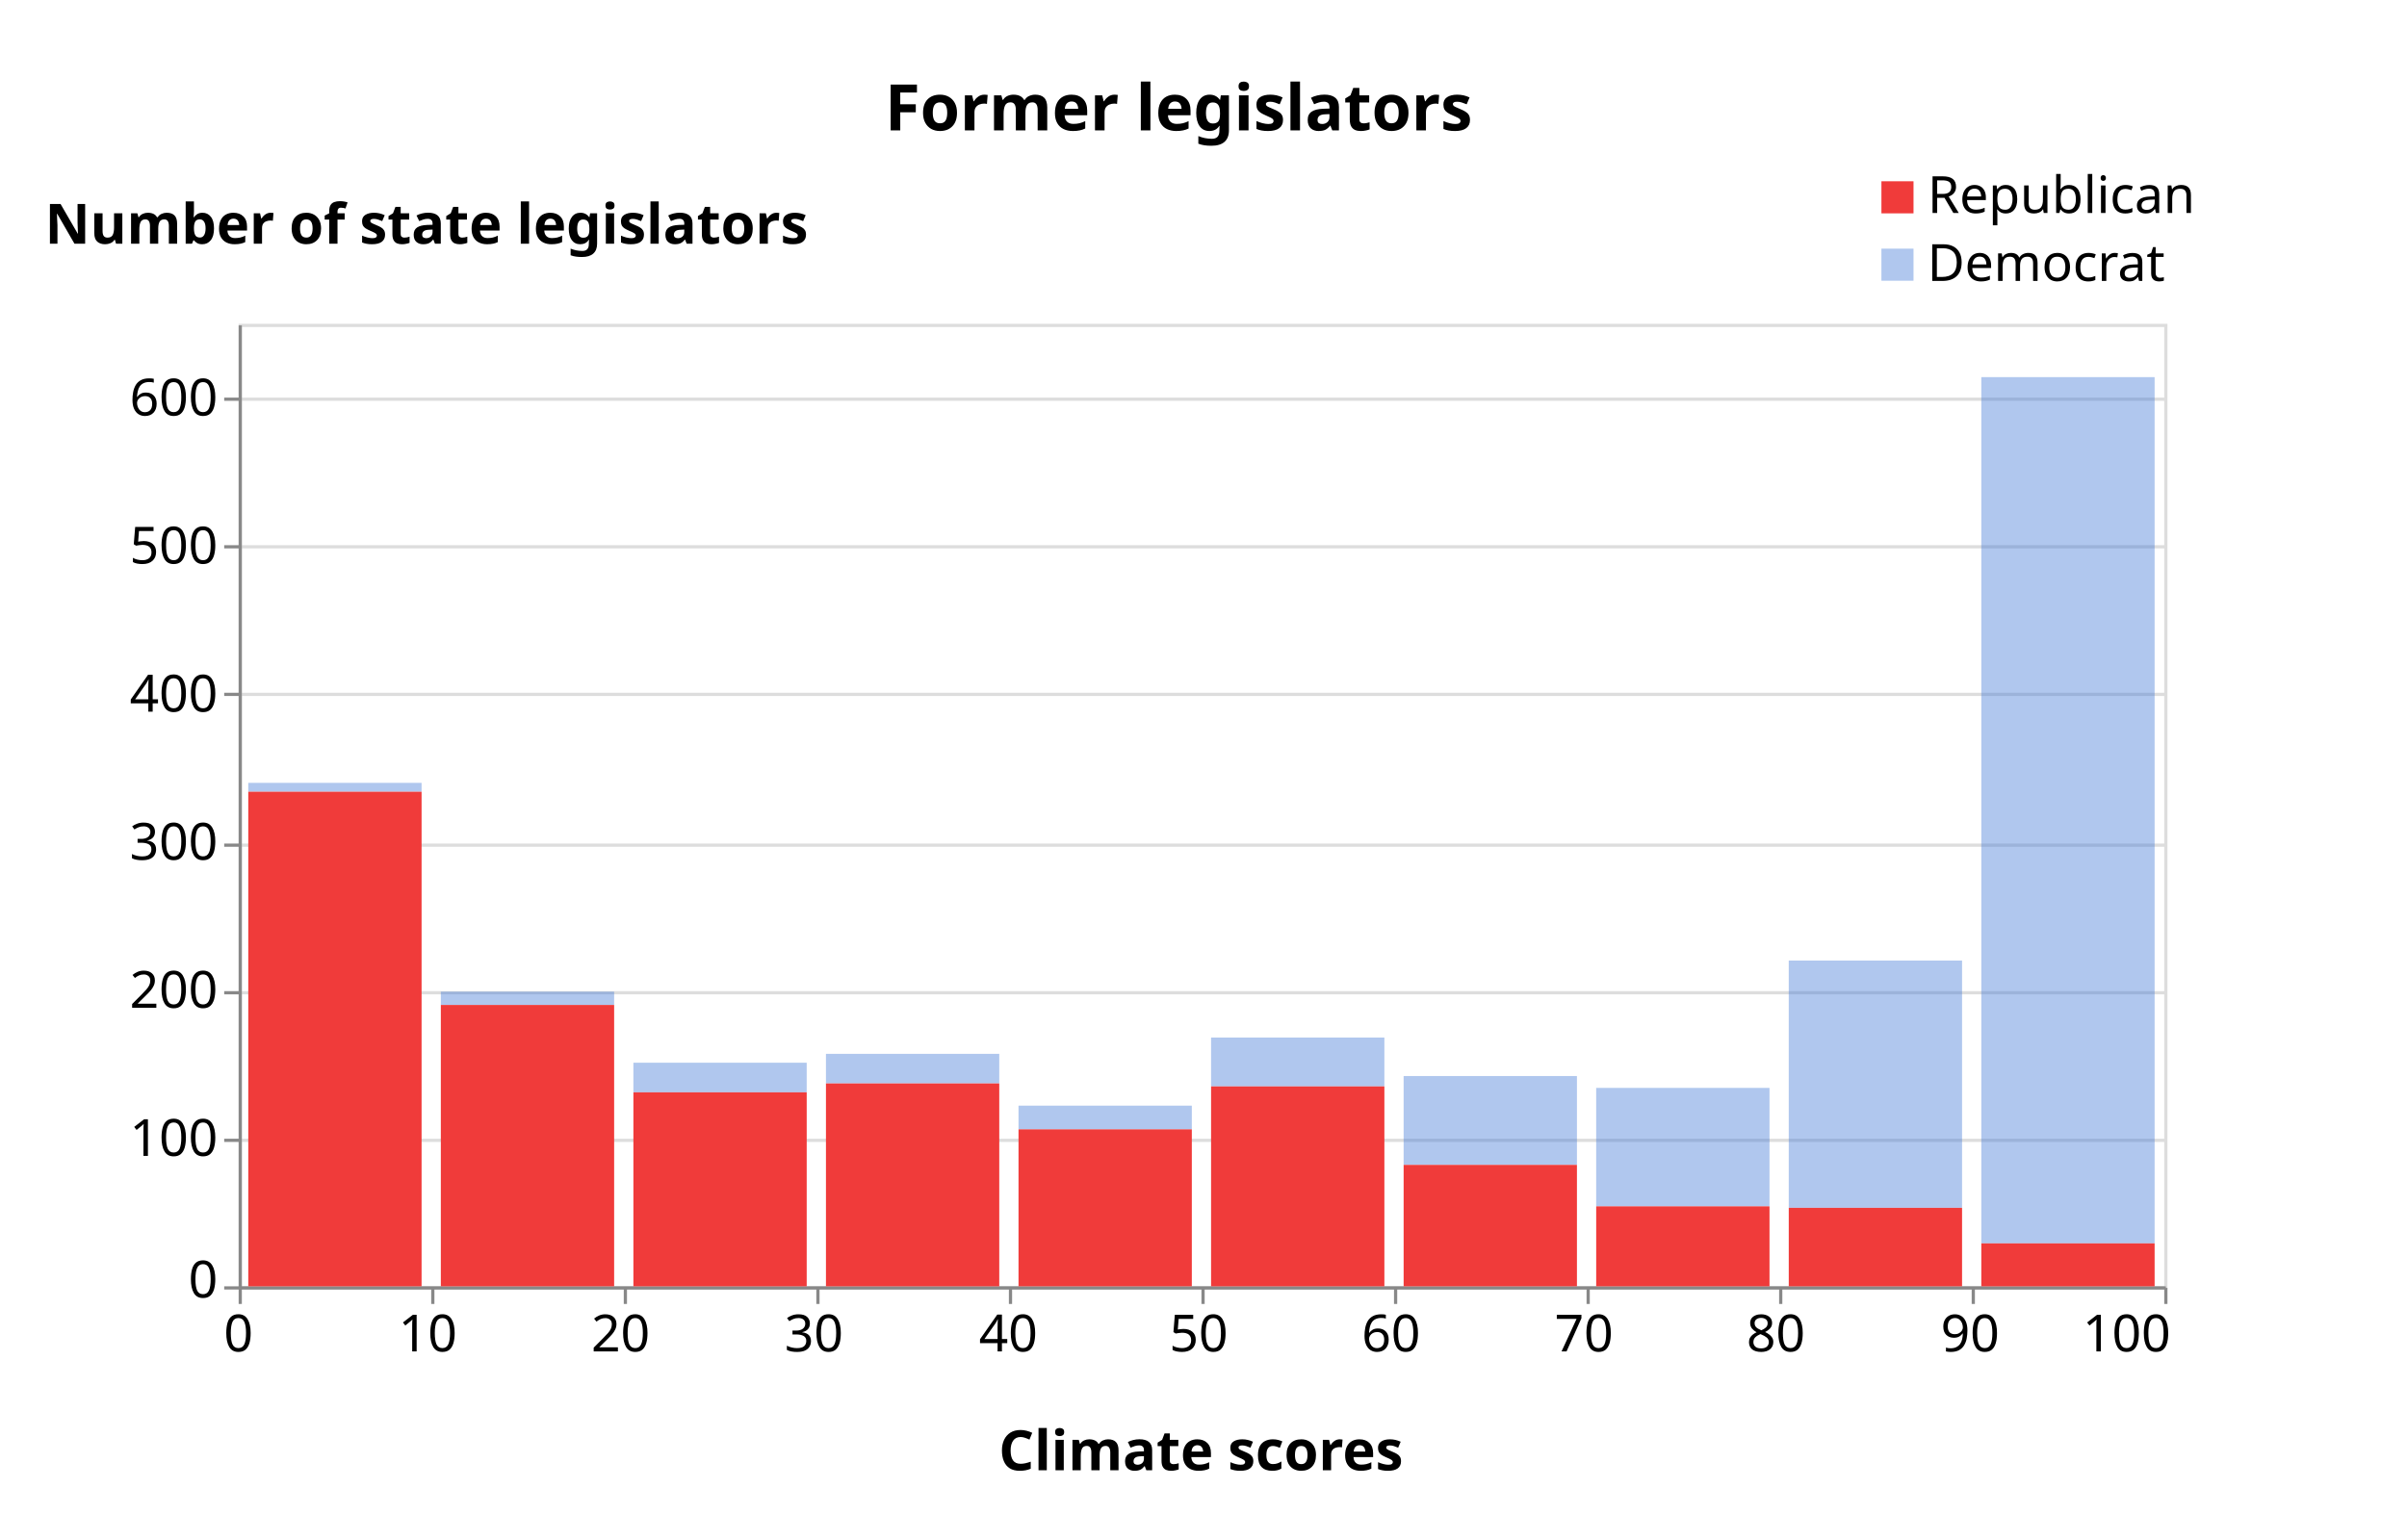
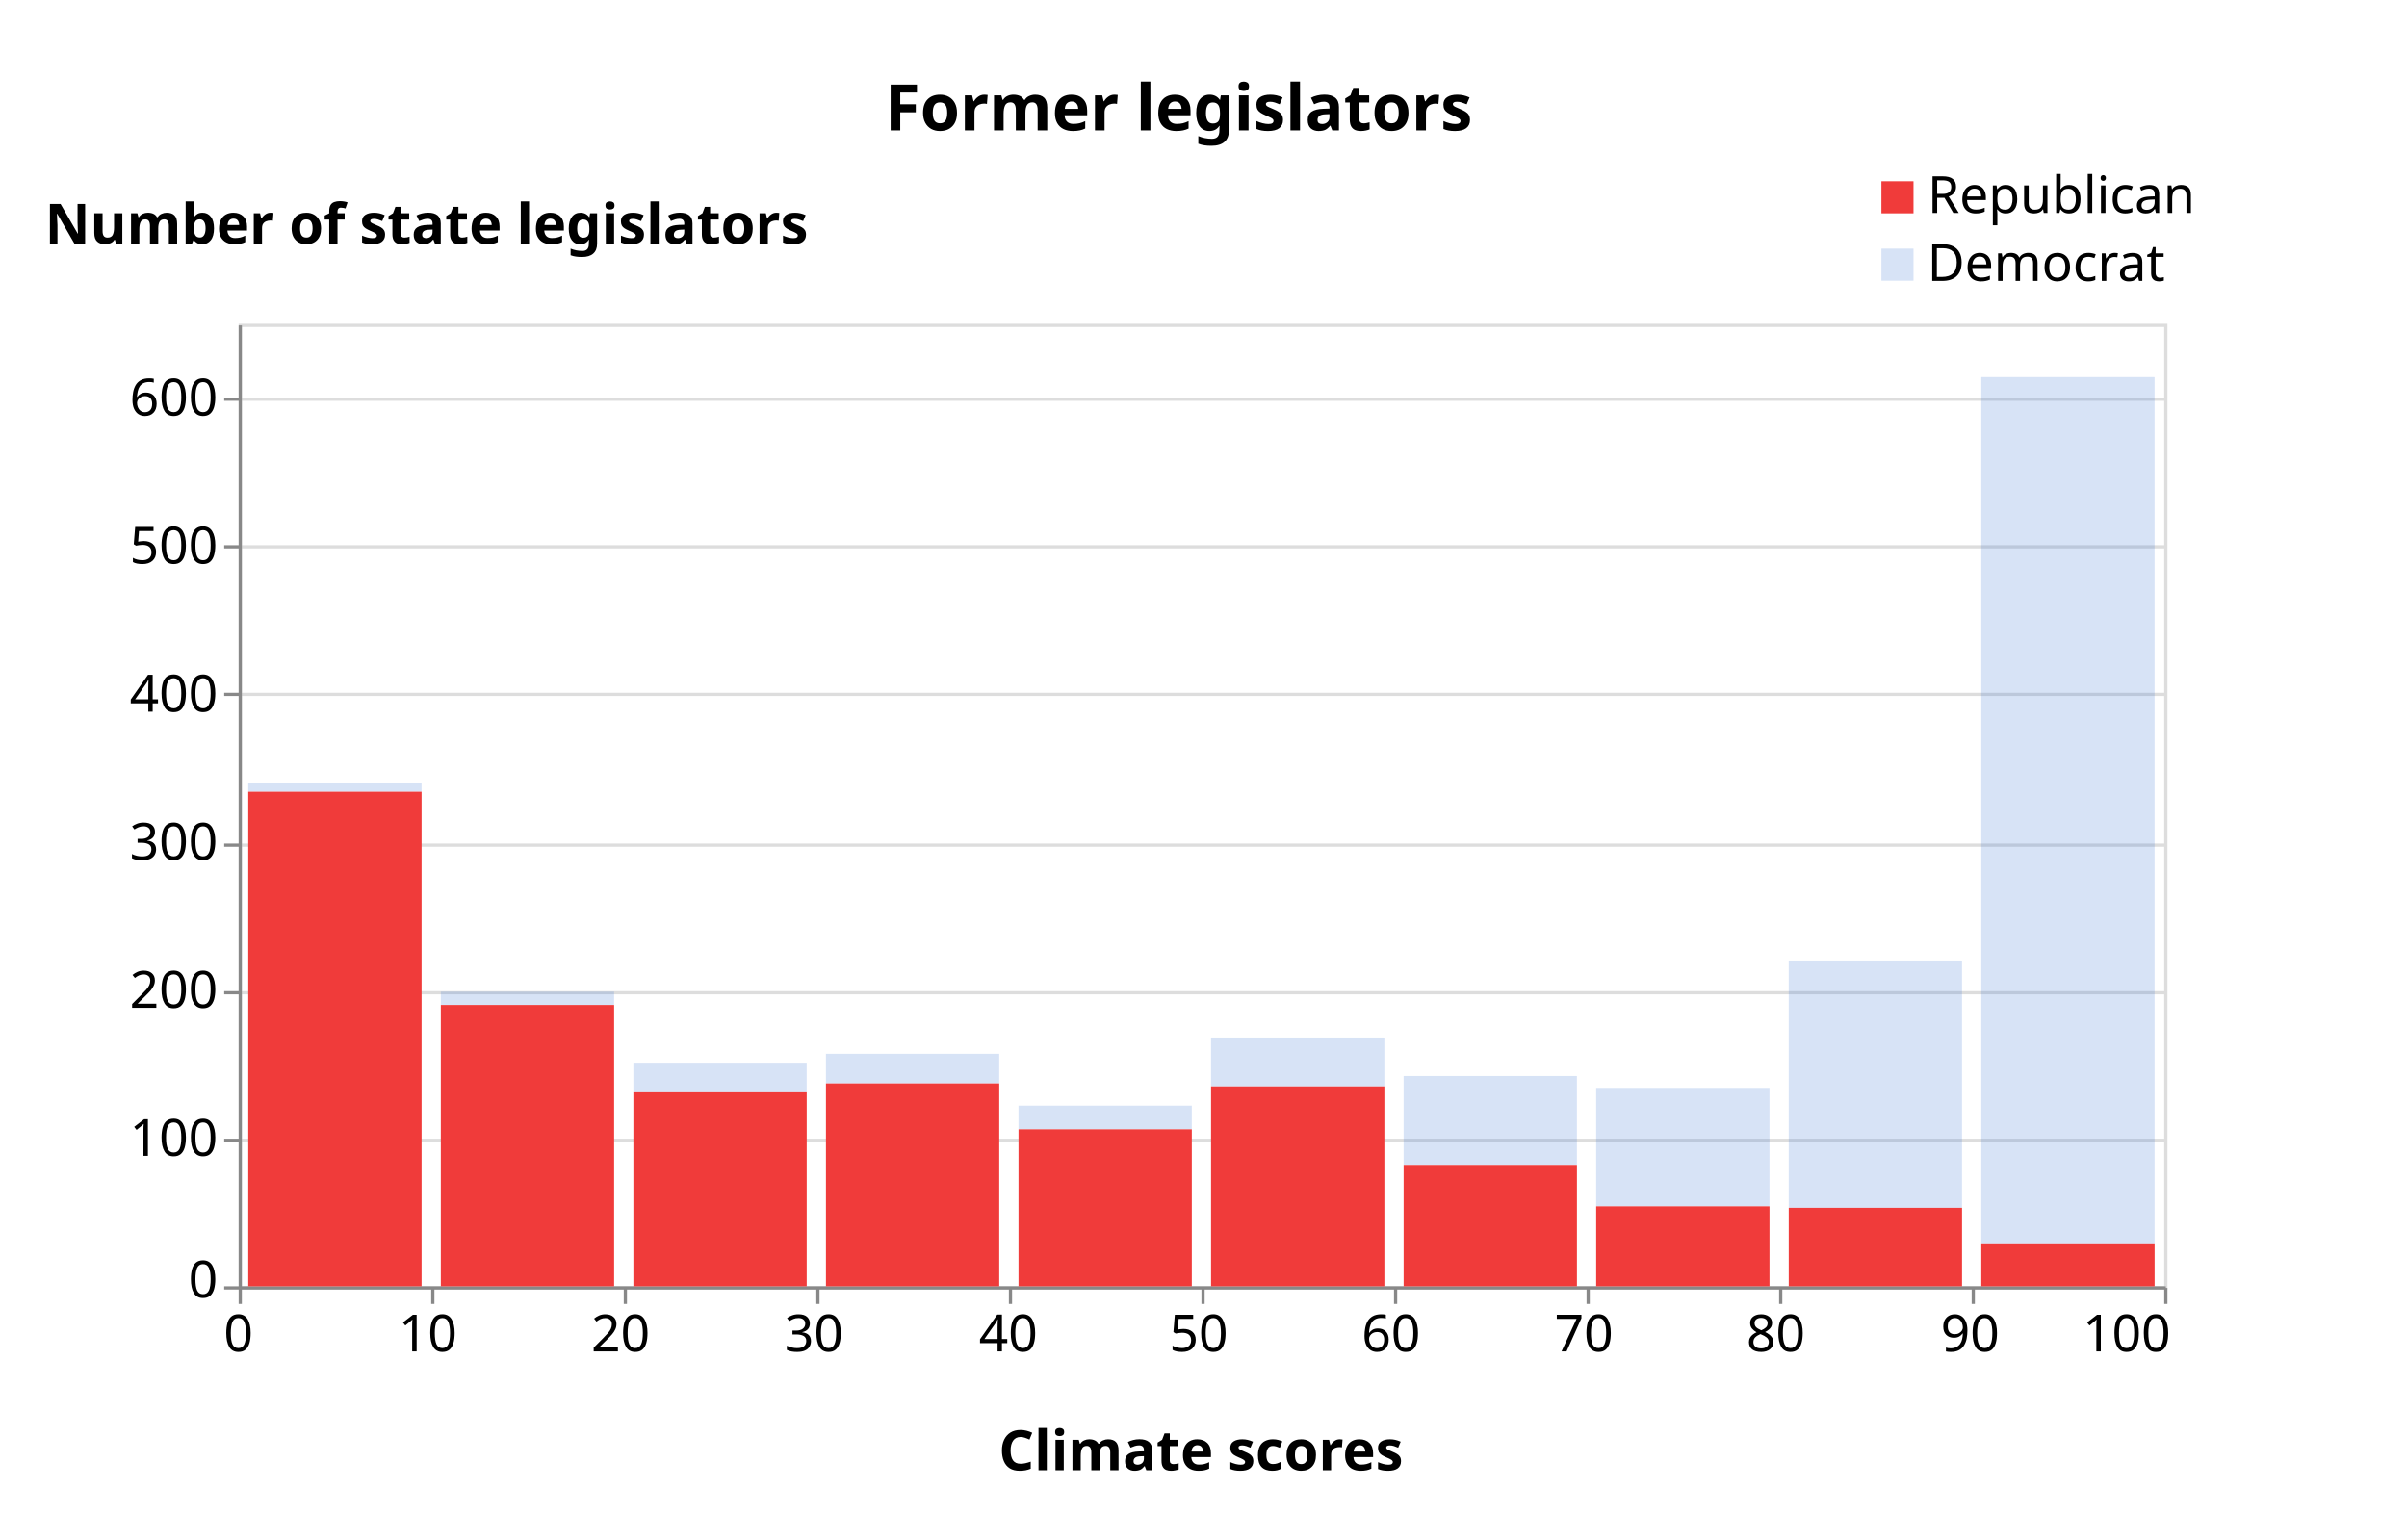
<svg xmlns="http://www.w3.org/2000/svg" version="1.1" class="marks" width="750" height="480" viewBox="0 0 750 480" id="svg254">
  <defs id="defs258" />
  <path class="foreground" aria-hidden="true" d="" pointer-events="none" display="none" id="path26" style="fill:none;stroke-miterlimit:10" />
  <text text-anchor="middle" font-family="sans-serif" font-size="11px" font-weight="bold" fill="#000000" opacity="1" id="text82" style="font-style:normal;font-variant:normal;font-weight:normal;font-stretch:normal;font-size:17.333px;font-family:Calibri;-inkscape-font-specification:Calibri;stroke-miterlimit:10" x="374.202" y="458.259">
    <tspan style="font-style:normal;font-variant:normal;font-weight:bold;font-stretch:normal;font-size:17.333px;font-family:Calibri;-inkscape-font-specification:'Calibri Bold'" id="tspan27927">Climate scores</tspan>
  </text>
  <text text-anchor="middle" font-family="sans-serif" font-size="11px" font-weight="bold" fill="#000000" opacity="1" id="text82-3" style="font-style:normal;font-variant:normal;font-weight:normal;font-stretch:normal;font-size:20px;font-family:Calibri;-inkscape-font-specification:Calibri;stroke-miterlimit:10" x="367.258" y="40.633">
    <tspan style="font-style:normal;font-variant:normal;font-weight:bold;font-stretch:normal;font-size:20px;font-family:Calibri;-inkscape-font-specification:'Calibri Bold'" id="tspan27927-4">Former legislators</tspan>
  </text>
  <path class="foreground" aria-hidden="true" d="" pointer-events="none" display="none" id="path88" style="fill:none;stroke-miterlimit:10" />
  <text text-anchor="middle" font-family="sans-serif" font-size="11px" font-weight="bold" fill="#000000" opacity="1" id="text132" style="font-style:normal;font-variant:normal;font-weight:normal;font-stretch:normal;font-size:17.333px;font-family:Calibri;-inkscape-font-specification:Calibri;stroke-miterlimit:10" x="132.899" y="75.957">
    <tspan x="132.899" y="75.957" style="font-style:normal;font-variant:normal;font-weight:bold;font-stretch:normal;font-size:17.333px;font-family:Calibri;-inkscape-font-specification:'Calibri Bold'" id="tspan46849">Number of state legislators</tspan>
  </text>
  <path class="foreground" aria-hidden="true" d="" pointer-events="none" display="none" id="path138" style="fill:none;stroke-miterlimit:10" />
  <g id="g224" transform="translate(586.2335,58.49963)" style="fill:none;stroke-miterlimit:10">
    <g class="mark-group role-scope" role="graphics-object" aria-roledescription="group mark container" id="g222">
      <path class="background" aria-hidden="true" d="M 0,-2 H 66.034 V 9 H 0 Z" pointer-events="none" opacity="1" id="path190" />
      <path d="M 0,-2 H 10 V 8 H 0 Z" fill="#ff0000" stroke-width="1.5" opacity="1" id="path192" style="fill:#f03b3a;fill-opacity:1" />
      <text text-anchor="start" font-family="sans-serif" font-size="10px" fill="#000000" opacity="1" id="text196" style="font-style:normal;font-variant:normal;font-weight:normal;font-stretch:normal;font-size:16px;font-family:Calibri;-inkscape-font-specification:Calibri" x="14.388" y="7.879">Republican</text>
      <path class="foreground" aria-hidden="true" d="" pointer-events="none" display="none" id="path202" />
      <path class="background" aria-hidden="true" d="M 0,8 H 66.034 V 19 H 0 Z" pointer-events="none" opacity="1" id="path206" />
-       <path d="M 0,19 H 10 V 29 H 0 Z" fill="#0000ff" stroke-width="1.5" opacity="1" id="path208" style="fill:#3b75d4;fill-opacity:0.4" />
+       <path d="M 0,19 H 10 V 29 H 0 Z" fill="#0000ff" stroke-width="1.5" opacity="1" id="path208" style="fill:#3b75d4;fill-opacity:0.2" />
      <text text-anchor="start" font-family="sans-serif" font-size="10px" fill="#000000" opacity="1" id="text212" style="font-style:normal;font-variant:normal;font-weight:normal;font-stretch:normal;font-size:16px;font-family:Calibri;-inkscape-font-specification:Calibri" x="14.293" y="29.061">Democrat</text>
      <path class="foreground" aria-hidden="true" d="" pointer-events="none" display="none" id="path218" />
    </g>
  </g>
  <path class="foreground" aria-hidden="true" d="" pointer-events="none" display="none" id="path226" style="fill:none;stroke-miterlimit:10" />
  <path class="foreground" aria-hidden="true" d="" pointer-events="none" display="none" id="path238" style="fill:none;stroke-miterlimit:10" />
  <path class="foreground" aria-hidden="true" d="" display="none" id="path246" style="fill:none;stroke-miterlimit:10" />
  <path class="foreground" aria-hidden="true" d="" pointer-events="none" display="none" id="path49659" style="fill:none;stroke-miterlimit:10" />
  <path class="foreground" aria-hidden="true" d="" pointer-events="none" display="none" id="path49721" style="fill:none;stroke-miterlimit:10" />
  <path class="foreground" aria-hidden="true" d="" pointer-events="none" display="none" id="path49771" style="fill:none;stroke-miterlimit:10" />
  <path class="foreground" aria-hidden="true" d="" pointer-events="none" display="none" id="path49835" style="fill:none;stroke-miterlimit:10" />
  <path class="foreground" aria-hidden="true" d="" pointer-events="none" display="none" id="path49851" style="fill:none;stroke-miterlimit:10" />
  <path class="foreground" aria-hidden="true" d="" pointer-events="none" display="none" id="path49859" style="fill:none;stroke-miterlimit:10" />
  <path class="foreground" aria-hidden="true" d="" pointer-events="none" display="none" id="path49871" style="fill:none;stroke-miterlimit:10" />
  <path class="foreground" aria-hidden="true" d="" display="none" id="path49879" style="fill:none;stroke-miterlimit:10" />
  <path class="background" aria-hidden="true" d="M 74.86,101.428 H 674.86 v 300 H 74.86 Z" stroke="#dddddd" id="path4" style="fill:none;stroke-miterlimit:10" />
  <path class="background" aria-hidden="true" d="M 74.86,101.428 Z" pointer-events="none" id="path6" style="fill:none;stroke-miterlimit:10" />
  <line x2="674.86" y2="401.428" stroke="#dddddd" stroke-width="1" opacity="1" id="line8-9" x1="74.86" y1="401.428" style="fill:none;stroke-miterlimit:10" />
  <line x2="674.86" y2="355.428" stroke="#dddddd" stroke-width="1" opacity="1" id="line10" x1="74.86" y1="355.428" style="fill:none;stroke-miterlimit:10" />
  <line x2="674.86" y2="309.428" stroke="#dddddd" stroke-width="1" opacity="1" id="line12" x1="74.86" y1="309.428" style="fill:none;stroke-miterlimit:10" />
  <line x2="674.86" y2="263.428" stroke="#dddddd" stroke-width="1" opacity="1" id="line14" x1="74.86" y1="263.428" style="fill:none;stroke-miterlimit:10" />
  <line x2="674.86" y2="216.428" stroke="#dddddd" stroke-width="1" opacity="1" id="line16" x1="74.86" y1="216.428" style="fill:none;stroke-miterlimit:10" />
  <line x2="674.86" y2="170.428" stroke="#dddddd" stroke-width="1" opacity="1" id="line18" x1="74.86" y1="170.428" style="fill:none;stroke-miterlimit:10" />
  <line x2="674.86" y2="124.428" stroke="#dddddd" stroke-width="1" opacity="1" id="line20" x1="74.86" y1="124.428" style="fill:none;stroke-miterlimit:10" />
  <path class="background" aria-hidden="true" d="M 74.86,401.428 Z" pointer-events="none" id="path32-1" style="fill:none;stroke-miterlimit:10" />
  <line x2="74.86" y2="406.428" stroke="#888888" stroke-width="1" opacity="1" id="line34-1" x1="74.86" y1="401.428" style="fill:none;stroke-miterlimit:10" />
  <line x2="134.86" y2="406.428" stroke="#888888" stroke-width="1" opacity="1" id="line36-1" x1="134.86" y1="401.428" style="fill:none;stroke-miterlimit:10" />
  <line x2="194.86" y2="406.428" stroke="#888888" stroke-width="1" opacity="1" id="line38-1" x1="194.86" y1="401.428" style="fill:none;stroke-miterlimit:10" />
  <line x2="254.86" y2="406.428" stroke="#888888" stroke-width="1" opacity="1" id="line40-6" x1="254.86" y1="401.428" style="fill:none;stroke-miterlimit:10" />
  <line x2="314.86" y2="406.428" stroke="#888888" stroke-width="1" opacity="1" id="line42-7" x1="314.86" y1="401.428" style="fill:none;stroke-miterlimit:10" />
  <line x2="374.86" y2="406.428" stroke="#888888" stroke-width="1" opacity="1" id="line44-0" x1="374.86" y1="401.428" style="fill:none;stroke-miterlimit:10" />
  <line x2="434.86" y2="406.428" stroke="#888888" stroke-width="1" opacity="1" id="line46-8" x1="434.86" y1="401.428" style="fill:none;stroke-miterlimit:10" />
  <line x2="494.86" y2="406.428" stroke="#888888" stroke-width="1" opacity="1" id="line48-1" x1="494.86" y1="401.428" style="fill:none;stroke-miterlimit:10" />
  <line x2="554.86" y2="406.428" stroke="#888888" stroke-width="1" opacity="1" id="line50-1" x1="554.86" y1="401.428" style="fill:none;stroke-miterlimit:10" />
  <line x2="614.86" y2="406.428" stroke="#888888" stroke-width="1" opacity="1" id="line52-7" x1="614.86" y1="401.428" style="fill:none;stroke-miterlimit:10" />
  <line x2="674.86" y2="406.428" stroke="#888888" stroke-width="1" opacity="1" id="line52-6-1" x1="674.86" y1="401.428" style="fill:none;stroke-miterlimit:10" />
  <text text-anchor="end" font-family="sans-serif" font-size="10px" fill="#000000" opacity="1" id="text56-8" style="font-style:normal;font-variant:normal;font-weight:normal;font-stretch:normal;font-size:16px;font-family:Calibri;-inkscape-font-specification:Calibri;stroke-miterlimit:10" x="78.877" y="421.223">0</text>
  <text text-anchor="end" font-family="sans-serif" font-size="10px" fill="#000000" opacity="1" id="text56-4-71" style="font-style:normal;font-variant:normal;font-weight:normal;font-stretch:normal;font-size:16px;font-family:Calibri;-inkscape-font-specification:Calibri;stroke-miterlimit:10" x="142.443" y="421.223">10</text>
  <text text-anchor="end" font-family="sans-serif" font-size="10px" fill="#000000" opacity="1" id="text56-4-7-0" style="font-style:normal;font-variant:normal;font-weight:normal;font-stretch:normal;font-size:16px;font-family:Calibri;-inkscape-font-specification:Calibri;stroke-miterlimit:10" x="202.527" y="421.223">20</text>
  <text text-anchor="end" font-family="sans-serif" font-size="10px" fill="#000000" opacity="1" id="text56-4-7-5-4" style="font-style:normal;font-variant:normal;font-weight:normal;font-stretch:normal;font-size:16px;font-family:Calibri;-inkscape-font-specification:Calibri;stroke-miterlimit:10" x="262.765" y="421.223">30</text>
  <line x2="674.86" y2="401.428" stroke="#888888" stroke-width="1" opacity="1" id="line78-4" x1="74.86" y1="401.428" style="fill:none;stroke-miterlimit:10" />
  <path class="background" aria-hidden="true" d="M 74.86,101.428 Z" pointer-events="none" id="path94" style="fill:none;stroke-miterlimit:10" />
  <line x2="69.86" y2="401.428" stroke="#888888" stroke-width="1" opacity="1" id="line96-3" x1="74.86" y1="401.428" style="fill:none;stroke-miterlimit:10" />
  <line x2="69.86" y2="355.428" stroke="#888888" stroke-width="1" opacity="1" id="line98" x1="74.86" y1="355.428" style="fill:none;stroke-miterlimit:10" />
  <line x2="69.86" y2="309.428" stroke="#888888" stroke-width="1" opacity="1" id="line100" x1="74.86" y1="309.428" style="fill:none;stroke-miterlimit:10" />
  <line x2="69.86" y2="263.428" stroke="#888888" stroke-width="1" opacity="1" id="line102" x1="74.86" y1="263.428" style="fill:none;stroke-miterlimit:10" />
  <line x2="69.86" y2="216.428" stroke="#888888" stroke-width="1" opacity="1" id="line104" x1="74.86" y1="216.428" style="fill:none;stroke-miterlimit:10" />
  <line x2="69.86" y2="170.428" stroke="#888888" stroke-width="1" opacity="1" id="line106" x1="74.86" y1="170.428" style="fill:none;stroke-miterlimit:10" />
  <line x2="69.86" y2="124.428" stroke="#888888" stroke-width="1" opacity="1" id="line108" x1="74.86" y1="124.428" style="fill:none;stroke-miterlimit:10" />
  <text text-anchor="end" font-family="sans-serif" font-size="10px" fill="#000000" opacity="1" id="text112-5" style="font-style:normal;font-variant:normal;font-weight:normal;font-stretch:normal;font-size:16px;font-family:Calibri;-inkscape-font-specification:Calibri;stroke-miterlimit:10" x="67.86" y="404.428">0</text>
  <text text-anchor="end" font-family="sans-serif" font-size="10px" fill="#000000" opacity="1" id="text114" style="font-style:normal;font-variant:normal;font-weight:normal;font-stretch:normal;font-size:16px;font-family:Calibri;-inkscape-font-specification:Calibri;stroke-miterlimit:10" x="67.86" y="360.275">100</text>
  <text text-anchor="end" font-family="sans-serif" font-size="10px" fill="#000000" opacity="1" id="text116" style="font-style:normal;font-variant:normal;font-weight:normal;font-stretch:normal;font-size:16px;font-family:Calibri;-inkscape-font-specification:Calibri;stroke-miterlimit:10" x="67.86" y="314.121">200</text>
  <text text-anchor="end" font-family="sans-serif" font-size="10px" fill="#000000" opacity="1" id="text118" style="font-style:normal;font-variant:normal;font-weight:normal;font-stretch:normal;font-size:16px;font-family:Calibri;-inkscape-font-specification:Calibri;stroke-miterlimit:10" x="67.86" y="267.967">300</text>
  <text text-anchor="end" font-family="sans-serif" font-size="10px" fill="#000000" opacity="1" id="text120" style="font-style:normal;font-variant:normal;font-weight:normal;font-stretch:normal;font-size:16px;font-family:Calibri;-inkscape-font-specification:Calibri;stroke-miterlimit:10" x="67.86" y="221.813">400</text>
  <text text-anchor="end" font-family="sans-serif" font-size="10px" fill="#000000" opacity="1" id="text122" style="font-style:normal;font-variant:normal;font-weight:normal;font-stretch:normal;font-size:16px;font-family:Calibri;-inkscape-font-specification:Calibri;stroke-miterlimit:10" x="67.86" y="175.659">500</text>
  <text text-anchor="end" font-family="sans-serif" font-size="10px" fill="#000000" opacity="1" id="text124" style="font-style:normal;font-variant:normal;font-weight:normal;font-stretch:normal;font-size:16px;font-family:Calibri;-inkscape-font-specification:Calibri;stroke-miterlimit:10" x="67.86" y="129.505">600</text>
  <line x2="74.86" y2="101.428" stroke="#888888" stroke-width="1" opacity="1" id="line128" x1="74.86" y1="401.428" style="fill:none;stroke-miterlimit:10" />
-   <path d="m 77.36,244.005 h 54 v 2.769 h -54 z" fill="#0000ff" id="path144" style="stroke-miterlimit:10;fill:#3b75d4;fill-opacity:0.4" />
-   <path d="m 137.36,309.082 h 54 v 4.154 h -54 z" fill="#0000ff" id="path146" style="stroke-miterlimit:10;fill:#3b75d4;fill-opacity:0.4" />
-   <path d="m 197.36,331.236 h 54 v 9.231 h -54 z" fill="#0000ff" id="path148" style="stroke-miterlimit:10;fill:#3b75d4;fill-opacity:0.4" />
-   <path d="m 257.36,328.467 h 54 v 9.231 h -54 z" fill="#0000ff" id="path150" style="stroke-miterlimit:10;fill:#3b75d4;fill-opacity:0.4" />
-   <path d="m 317.36,344.621 h 54 v 7.385 h -54 z" fill="#0000ff" id="path152" style="stroke-miterlimit:10;fill:#3b75d4;fill-opacity:0.4" />
-   <path d="m 377.36,323.39 h 54 v 15.231 h -54 z" fill="#0000ff" id="path154" style="stroke-miterlimit:10;fill:#3b75d4;fill-opacity:0.4" />
-   <path d="m 437.36,335.39 h 54 v 27.692 h -54 z" fill="#0000ff" id="path156" style="stroke-miterlimit:10;fill:#3b75d4;fill-opacity:0.4" />
-   <path d="m 497.36,339.082 h 54 v 36.923 h -54 z" fill="#0000ff" id="path158" style="stroke-miterlimit:10;fill:#3b75d4;fill-opacity:0.4" />
-   <path d="m 557.36,299.39 h 54 v 77.077 h -54 z" fill="#0000ff" id="path160" style="stroke-miterlimit:10;fill:#3b75d4;fill-opacity:0.4" />
-   <path d="m 617.36,117.544 h 54 v 270 h -54 z" fill="#0000ff" id="path162" style="stroke-miterlimit:10;fill:#3b75d4;fill-opacity:0.4" />
+   <path d="m 77.36,244.005 h 54 v 2.769 h -54 z" fill="#0000ff" id="path144" style="stroke-miterlimit:10;fill:#3b75d4;fill-opacity:0.2" />
+   <path d="m 137.36,309.082 h 54 v 4.154 h -54 z" fill="#0000ff" id="path146" style="stroke-miterlimit:10;fill:#3b75d4;fill-opacity:0.2" />
+   <path d="m 197.36,331.236 h 54 v 9.231 h -54 z" fill="#0000ff" id="path148" style="stroke-miterlimit:10;fill:#3b75d4;fill-opacity:0.2" />
+   <path d="m 257.36,328.467 h 54 v 9.231 h -54 z" fill="#0000ff" id="path150" style="stroke-miterlimit:10;fill:#3b75d4;fill-opacity:0.2" />
+   <path d="m 317.36,344.621 h 54 v 7.385 h -54 z" fill="#0000ff" id="path152" style="stroke-miterlimit:10;fill:#3b75d4;fill-opacity:0.2" />
+   <path d="m 377.36,323.39 h 54 v 15.231 h -54 z" fill="#0000ff" id="path154" style="stroke-miterlimit:10;fill:#3b75d4;fill-opacity:0.2" />
+   <path d="m 437.36,335.39 h 54 v 27.692 h -54 z" fill="#0000ff" id="path156" style="stroke-miterlimit:10;fill:#3b75d4;fill-opacity:0.2" />
+   <path d="m 497.36,339.082 h 54 v 36.923 h -54 z" fill="#0000ff" id="path158" style="stroke-miterlimit:10;fill:#3b75d4;fill-opacity:0.2" />
+   <path d="m 557.36,299.39 h 54 v 77.077 h -54 z" fill="#0000ff" id="path160" style="stroke-miterlimit:10;fill:#3b75d4;fill-opacity:0.2" />
+   <path d="m 617.36,117.544 h 54 v 270 h -54 z" fill="#0000ff" id="path162" style="stroke-miterlimit:10;fill:#3b75d4;fill-opacity:0.2" />
  <path d="m 77.36,246.775 h 54 v 154.154 h -54 z" fill="#ff0000" id="path164" style="stroke-miterlimit:10;fill:#f03b3a;fill-opacity:1" />
  <path d="m 137.36,313.236 h 54 v 87.692 h -54 z" fill="#ff0000" id="path166" style="stroke-miterlimit:10;fill:#f03b3a;fill-opacity:1" />
  <path d="m 197.36,340.467 h 54 v 60.462 h -54 z" fill="#ff0000" id="path168" style="stroke-miterlimit:10;fill:#f03b3a;fill-opacity:1" />
  <path d="m 257.36,337.698 h 54 v 63.231 h -54 z" fill="#ff0000" id="path170" style="stroke-miterlimit:10;fill:#f03b3a;fill-opacity:1" />
  <path d="m 317.36,352.005 h 54 v 48.923 h -54 z" fill="#ff0000" id="path172" style="stroke-miterlimit:10;fill:#f03b3a;fill-opacity:1" />
  <path d="m 377.36,338.621 h 54 v 62.308 h -54 z" fill="#ff0000" id="path174" style="stroke-miterlimit:10;fill:#f03b3a;fill-opacity:1" />
  <path d="m 437.36,363.082 h 54 v 37.846 h -54 z" fill="#ff0000" id="path176" style="stroke-miterlimit:10;fill:#f03b3a;fill-opacity:1" />
  <path d="m 497.36,376.005 h 54 v 24.923 h -54 z" fill="#ff0000" id="path178" style="stroke-miterlimit:10;fill:#f03b3a;fill-opacity:1" />
  <path d="m 557.36,376.467 h 54 v 24.462 h -54 z" fill="#ff0000" id="path180" style="stroke-miterlimit:10;fill:#f03b3a;fill-opacity:1" />
  <path d="m 617.36,387.544 h 54 v 13.385 h -54 z" fill="#ff0000" id="path182" style="stroke-miterlimit:10;fill:#f03b3a;fill-opacity:1" />
  <path class="background" aria-hidden="true" d="m 95.409,117.51 h 67 v 40 h -67 z" pointer-events="none" id="path186" style="fill:none;stroke-miterlimit:10" />
  <path class="background" aria-hidden="true" d="M 95.409,131.51 Z" pointer-events="none" id="path188" style="fill:none;stroke-miterlimit:10" />
  <text text-anchor="end" font-family="sans-serif" font-size="10px" fill="#000000" opacity="1" id="text56-4-7-3-9" style="font-style:normal;font-variant:normal;font-weight:normal;font-stretch:normal;font-size:16px;font-family:Calibri;-inkscape-font-specification:Calibri;stroke-miterlimit:10" x="323.328" y="421.223">40</text>
  <text text-anchor="end" font-family="sans-serif" font-size="10px" fill="#000000" opacity="1" id="text56-4-7-33-1" style="font-style:normal;font-variant:normal;font-weight:normal;font-stretch:normal;font-size:16px;font-family:Calibri;-inkscape-font-specification:Calibri;stroke-miterlimit:10" x="382.656" y="421.223">50</text>
  <text text-anchor="end" font-family="sans-serif" font-size="10px" fill="#000000" opacity="1" id="text56-4-7-1-2" style="font-style:normal;font-variant:normal;font-weight:normal;font-stretch:normal;font-size:16px;font-family:Calibri;-inkscape-font-specification:Calibri;stroke-miterlimit:10" x="442.601" y="421.223">60</text>
  <text text-anchor="end" font-family="sans-serif" font-size="10px" fill="#000000" opacity="1" id="text56-4-7-7-0" style="font-style:normal;font-variant:normal;font-weight:normal;font-stretch:normal;font-size:16px;font-family:Calibri;-inkscape-font-specification:Calibri;stroke-miterlimit:10" x="502.693" y="421.223">70</text>
  <text text-anchor="end" font-family="sans-serif" font-size="10px" fill="#000000" opacity="1" id="text56-4-7-6-3" style="font-style:normal;font-variant:normal;font-weight:normal;font-stretch:normal;font-size:16px;font-family:Calibri;-inkscape-font-specification:Calibri;stroke-miterlimit:10" x="562.492" y="421.223">80</text>
  <text text-anchor="end" font-family="sans-serif" font-size="10px" fill="#000000" opacity="1" id="text56-4-7-18-6" style="font-style:normal;font-variant:normal;font-weight:normal;font-stretch:normal;font-size:16px;font-family:Calibri;-inkscape-font-specification:Calibri;stroke-miterlimit:10" x="623.023" y="421.223">90</text>
  <text text-anchor="end" font-family="sans-serif" font-size="10px" fill="#000000" opacity="1" id="text56-4-7-4-7" style="font-style:normal;font-variant:normal;font-weight:normal;font-stretch:normal;font-size:16px;font-family:Calibri;-inkscape-font-specification:Calibri;stroke-miterlimit:10" x="676.373" y="421.223">100</text>
</svg>
